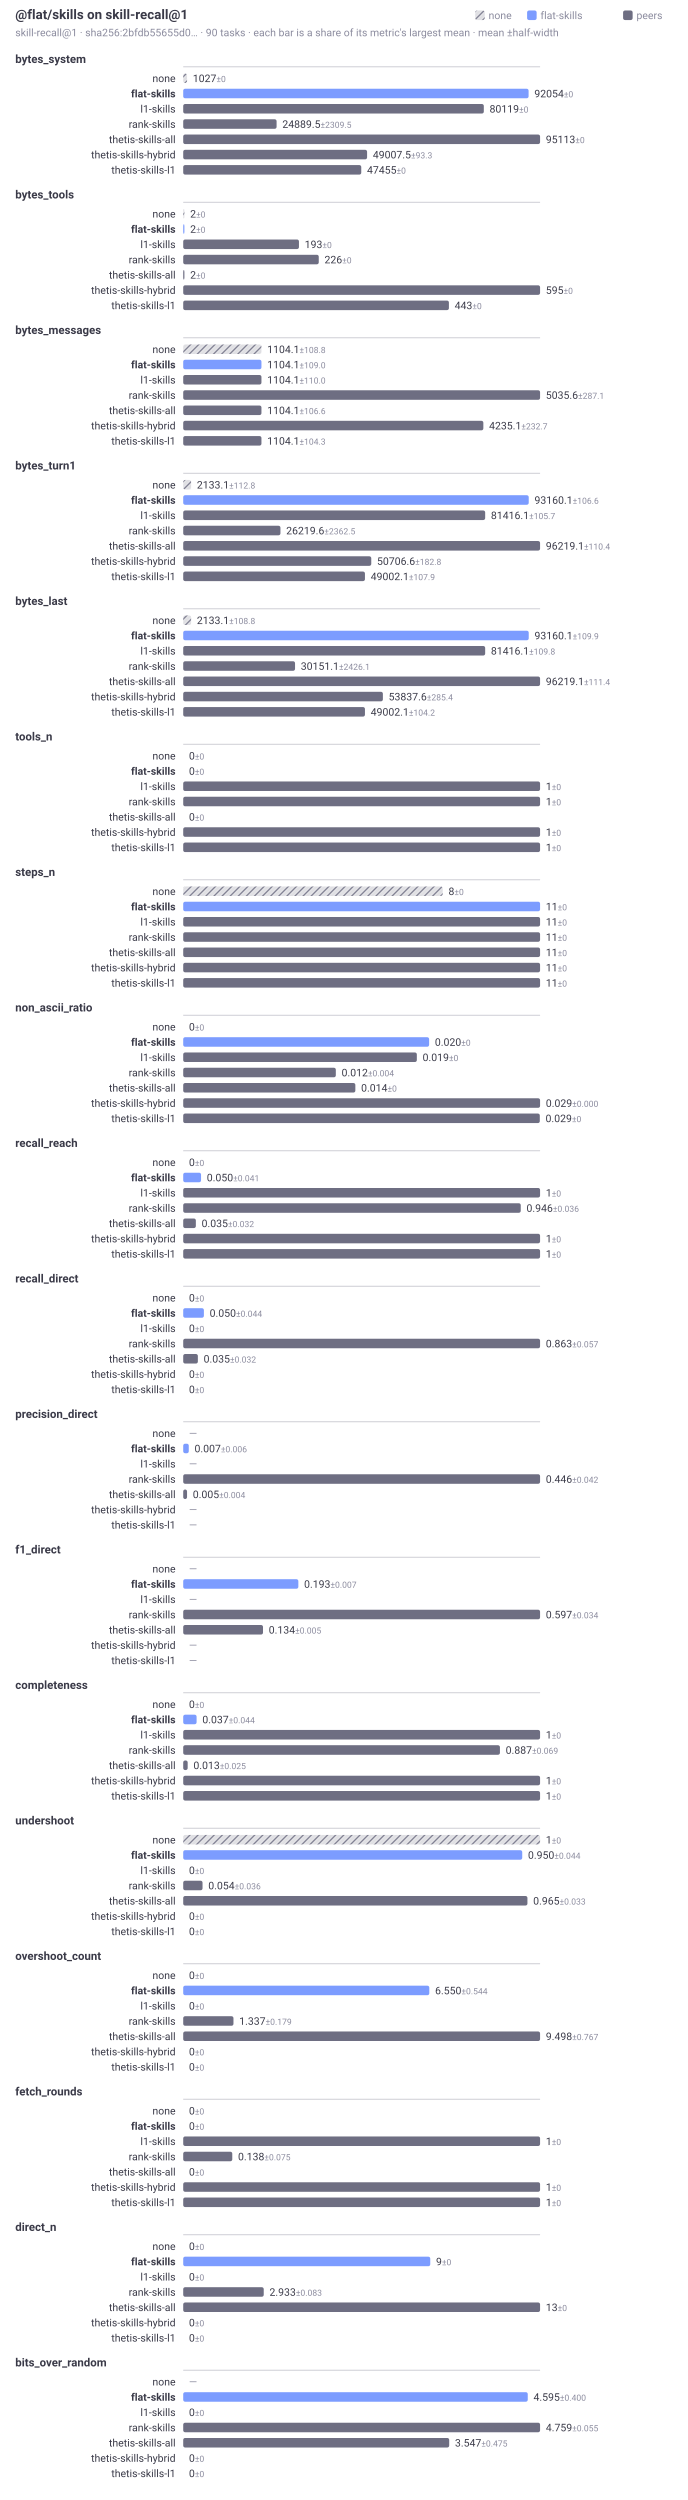
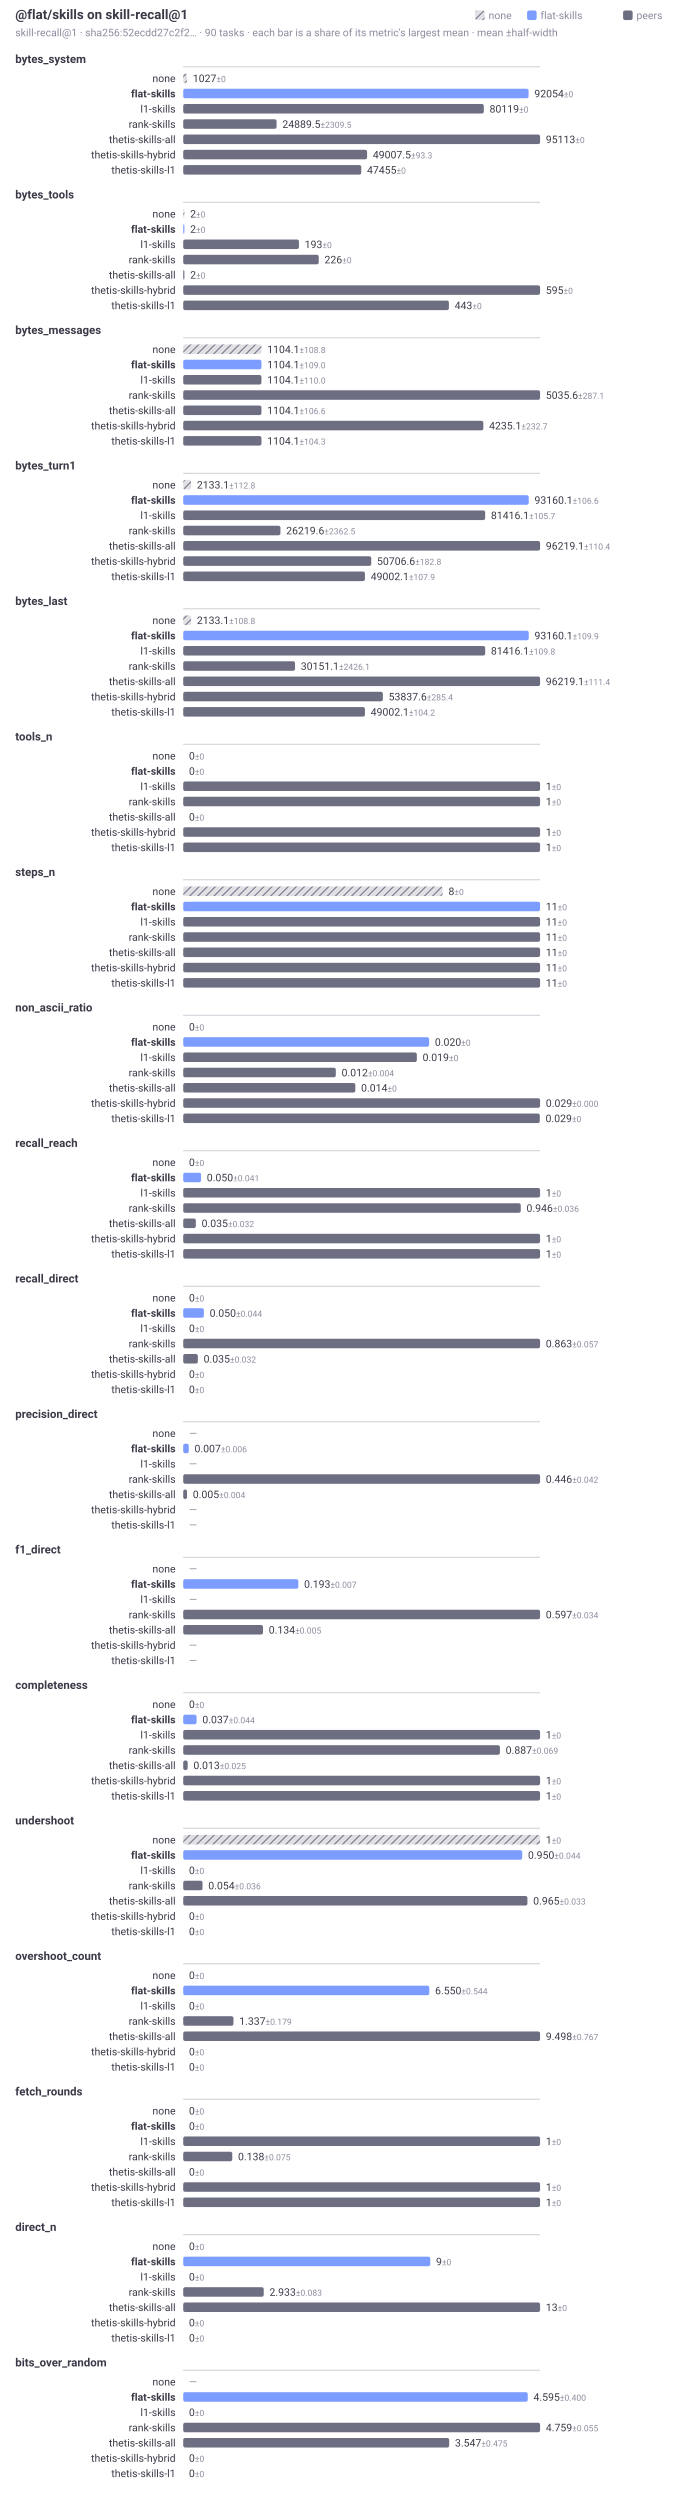
<svg xmlns="http://www.w3.org/2000/svg" width="720" height="2620" viewBox="0 0 720 2620" role="img" aria-labelledby="t d" font-family="system-ui, -apple-system, Segoe UI, Roboto, sans-serif">
  <style>.t{fill:#3a3a48}.f{fill:#8b8b9e}@media (prefers-color-scheme:dark){.t{fill:#d2d2dc}.f{fill:#9a9aae}}</style>
  <defs>
    <pattern id="hatch" width="6" height="6" patternUnits="userSpaceOnUse" patternTransform="rotate(45)">
      <rect width="6" height="6" fill="#6e6e82" fill-opacity="0.22" />
      <line x1="0" y1="0" x2="0" y2="6" stroke="#6e6e82" stroke-width="2" />
    </pattern>
  </defs>
  <text class="t" x="16" y="20" font-size="14" font-weight="600">@flat/skills on skill-recall@1</text>
-   <text class="f" x="16" y="38" font-size="11">skill-recall@1 · sha256:2bfdb55655d0… · 90 tasks · each bar is a share of its metric's largest mean · mean ±half-width</text>
+   <text class="f" x="16" y="38" font-size="11">skill-recall@1 · sha256:52ecdd27c2f2… · 90 tasks · each bar is a share of its metric's largest mean · mean ±half-width</text>
  <rect x="653" y="11" width="10" height="10" rx="2" fill="#6e6e82" />
  <text class="f" x="667" y="20" font-size="11">peers</text>
  <rect x="552.4" y="11" width="10" height="10" rx="2" fill="#7c9cff" />
  <text class="f" x="566.4" y="20" font-size="11">flat-skills</text>
  <rect x="498" y="11" width="10" height="10" rx="2" fill="url(#hatch)" />
  <text class="f" x="512" y="20" font-size="11">none</text>
  <text class="t" x="16" y="66" font-size="12" font-weight="600">bytes_system</text>
  <line x1="192" y1="70" x2="566" y2="70" stroke="#6e6e82" stroke-opacity="0.35" stroke-width="1" />
  <text class="t" x="184" y="86" font-size="11" text-anchor="end">none</text>
  <rect x="192" y="77" width="4.04" height="10" rx="2" fill="url(#hatch)" />
  <text class="t" x="202.04" y="86" font-size="11">1027<tspan class="f" font-size="9"> ±0</tspan>
  </text>
  <text class="t" x="184" y="102" font-size="11" text-anchor="end" font-weight="600">flat-skills</text>
  <rect x="192" y="93" width="361.97" height="10" rx="2" fill="#7c9cff" />
  <text class="t" x="559.97" y="102" font-size="11">92054<tspan class="f" font-size="9"> ±0</tspan>
  </text>
  <text class="t" x="184" y="118" font-size="11" text-anchor="end">l1-skills</text>
  <rect x="192" y="109" width="315.04" height="10" rx="2" fill="#6e6e82" />
  <text class="t" x="513.04" y="118" font-size="11">80119<tspan class="f" font-size="9"> ±0</tspan>
  </text>
  <text class="t" x="184" y="134" font-size="11" text-anchor="end">rank-skills</text>
  <rect x="192" y="125" width="97.87" height="10" rx="2" fill="#6e6e82" />
  <text class="t" x="295.87" y="134" font-size="11">24889.5<tspan class="f" font-size="9"> ±2309.5</tspan>
  </text>
  <text class="t" x="184" y="150" font-size="11" text-anchor="end">thetis-skills-all</text>
  <rect x="192" y="141" width="374" height="10" rx="2" fill="#6e6e82" />
  <text class="t" x="572" y="150" font-size="11">95113<tspan class="f" font-size="9"> ±0</tspan>
  </text>
  <text class="t" x="184" y="166" font-size="11" text-anchor="end">thetis-skills-hybrid</text>
  <rect x="192" y="157" width="192.71" height="10" rx="2" fill="#6e6e82" />
  <text class="t" x="390.71" y="166" font-size="11">49007.5<tspan class="f" font-size="9"> ±93.3</tspan>
  </text>
  <text class="t" x="184" y="182" font-size="11" text-anchor="end">thetis-skills-l1</text>
  <rect x="192" y="173" width="186.6" height="10" rx="2" fill="#6e6e82" />
  <text class="t" x="384.6" y="182" font-size="11">47455<tspan class="f" font-size="9"> ±0</tspan>
  </text>
  <text class="t" x="16" y="208" font-size="12" font-weight="600">bytes_tools</text>
  <line x1="192" y1="212" x2="566" y2="212" stroke="#6e6e82" stroke-opacity="0.35" stroke-width="1" />
  <text class="t" x="184" y="228" font-size="11" text-anchor="end">none</text>
  <rect x="192" y="219" width="1.26" height="10" rx="2" fill="url(#hatch)" />
  <text class="t" x="199.26" y="228" font-size="11">2<tspan class="f" font-size="9"> ±0</tspan>
  </text>
  <text class="t" x="184" y="244" font-size="11" text-anchor="end" font-weight="600">flat-skills</text>
  <rect x="192" y="235" width="1.26" height="10" rx="2" fill="#7c9cff" />
  <text class="t" x="199.26" y="244" font-size="11">2<tspan class="f" font-size="9"> ±0</tspan>
  </text>
  <text class="t" x="184" y="260" font-size="11" text-anchor="end">l1-skills</text>
  <rect x="192" y="251" width="121.31" height="10" rx="2" fill="#6e6e82" />
  <text class="t" x="319.31" y="260" font-size="11">193<tspan class="f" font-size="9"> ±0</tspan>
  </text>
  <text class="t" x="184" y="276" font-size="11" text-anchor="end">rank-skills</text>
  <rect x="192" y="267" width="142.06" height="10" rx="2" fill="#6e6e82" />
  <text class="t" x="340.06" y="276" font-size="11">226<tspan class="f" font-size="9"> ±0</tspan>
  </text>
  <text class="t" x="184" y="292" font-size="11" text-anchor="end">thetis-skills-all</text>
  <rect x="192" y="283" width="1.26" height="10" rx="2" fill="#6e6e82" />
  <text class="t" x="199.26" y="292" font-size="11">2<tspan class="f" font-size="9"> ±0</tspan>
  </text>
  <text class="t" x="184" y="308" font-size="11" text-anchor="end">thetis-skills-hybrid</text>
  <rect x="192" y="299" width="374" height="10" rx="2" fill="#6e6e82" />
  <text class="t" x="572" y="308" font-size="11">595<tspan class="f" font-size="9"> ±0</tspan>
  </text>
  <text class="t" x="184" y="324" font-size="11" text-anchor="end">thetis-skills-l1</text>
  <rect x="192" y="315" width="278.46" height="10" rx="2" fill="#6e6e82" />
  <text class="t" x="476.46" y="324" font-size="11">443<tspan class="f" font-size="9"> ±0</tspan>
  </text>
  <text class="t" x="16" y="350" font-size="12" font-weight="600">bytes_messages</text>
  <line x1="192" y1="354" x2="566" y2="354" stroke="#6e6e82" stroke-opacity="0.35" stroke-width="1" />
  <text class="t" x="184" y="370" font-size="11" text-anchor="end">none</text>
  <rect x="192" y="361" width="82" height="10" rx="2" fill="url(#hatch)" />
  <text class="t" x="280" y="370" font-size="11">1104.1<tspan class="f" font-size="9"> ±108.8</tspan>
  </text>
  <text class="t" x="184" y="386" font-size="11" text-anchor="end" font-weight="600">flat-skills</text>
  <rect x="192" y="377" width="82" height="10" rx="2" fill="#7c9cff" />
  <text class="t" x="280" y="386" font-size="11">1104.1<tspan class="f" font-size="9"> ±109.0</tspan>
  </text>
  <text class="t" x="184" y="402" font-size="11" text-anchor="end">l1-skills</text>
  <rect x="192" y="393" width="82" height="10" rx="2" fill="#6e6e82" />
  <text class="t" x="280" y="402" font-size="11">1104.1<tspan class="f" font-size="9"> ±110.0</tspan>
  </text>
  <text class="t" x="184" y="418" font-size="11" text-anchor="end">rank-skills</text>
  <rect x="192" y="409" width="374" height="10" rx="2" fill="#6e6e82" />
  <text class="t" x="572" y="418" font-size="11">5035.6<tspan class="f" font-size="9"> ±287.1</tspan>
  </text>
  <text class="t" x="184" y="434" font-size="11" text-anchor="end">thetis-skills-all</text>
  <rect x="192" y="425" width="82" height="10" rx="2" fill="#6e6e82" />
  <text class="t" x="280" y="434" font-size="11">1104.1<tspan class="f" font-size="9"> ±106.6</tspan>
  </text>
  <text class="t" x="184" y="450" font-size="11" text-anchor="end">thetis-skills-hybrid</text>
  <rect x="192" y="441" width="314.55" height="10" rx="2" fill="#6e6e82" />
  <text class="t" x="512.55" y="450" font-size="11">4235.1<tspan class="f" font-size="9"> ±232.7</tspan>
  </text>
  <text class="t" x="184" y="466" font-size="11" text-anchor="end">thetis-skills-l1</text>
  <rect x="192" y="457" width="82" height="10" rx="2" fill="#6e6e82" />
  <text class="t" x="280" y="466" font-size="11">1104.1<tspan class="f" font-size="9"> ±104.3</tspan>
  </text>
  <text class="t" x="16" y="492" font-size="12" font-weight="600">bytes_turn1</text>
  <line x1="192" y1="496" x2="566" y2="496" stroke="#6e6e82" stroke-opacity="0.35" stroke-width="1" />
  <text class="t" x="184" y="512" font-size="11" text-anchor="end">none</text>
  <rect x="192" y="503" width="8.29" height="10" rx="2" fill="url(#hatch)" />
  <text class="t" x="206.29" y="512" font-size="11">2133.1<tspan class="f" font-size="9"> ±112.8</tspan>
  </text>
  <text class="t" x="184" y="528" font-size="11" text-anchor="end" font-weight="600">flat-skills</text>
  <rect x="192" y="519" width="362.11" height="10" rx="2" fill="#7c9cff" />
  <text class="t" x="560.11" y="528" font-size="11">93160.1<tspan class="f" font-size="9"> ±106.6</tspan>
  </text>
  <text class="t" x="184" y="544" font-size="11" text-anchor="end">l1-skills</text>
  <rect x="192" y="535" width="316.46" height="10" rx="2" fill="#6e6e82" />
  <text class="t" x="514.46" y="544" font-size="11">81416.1<tspan class="f" font-size="9"> ±105.7</tspan>
  </text>
  <text class="t" x="184" y="560" font-size="11" text-anchor="end">rank-skills</text>
  <rect x="192" y="551" width="101.91" height="10" rx="2" fill="#6e6e82" />
  <text class="t" x="299.91" y="560" font-size="11">26219.6<tspan class="f" font-size="9"> ±2362.5</tspan>
  </text>
  <text class="t" x="184" y="576" font-size="11" text-anchor="end">thetis-skills-all</text>
  <rect x="192" y="567" width="374" height="10" rx="2" fill="#6e6e82" />
  <text class="t" x="572" y="576" font-size="11">96219.1<tspan class="f" font-size="9"> ±110.4</tspan>
  </text>
  <text class="t" x="184" y="592" font-size="11" text-anchor="end">thetis-skills-hybrid</text>
  <rect x="192" y="583" width="197.09" height="10" rx="2" fill="#6e6e82" />
  <text class="t" x="395.09" y="592" font-size="11">50706.6<tspan class="f" font-size="9"> ±182.8</tspan>
  </text>
  <text class="t" x="184" y="608" font-size="11" text-anchor="end">thetis-skills-l1</text>
  <rect x="192" y="599" width="190.47" height="10" rx="2" fill="#6e6e82" />
  <text class="t" x="388.47" y="608" font-size="11">49002.1<tspan class="f" font-size="9"> ±107.9</tspan>
  </text>
  <text class="t" x="16" y="634" font-size="12" font-weight="600">bytes_last</text>
  <line x1="192" y1="638" x2="566" y2="638" stroke="#6e6e82" stroke-opacity="0.35" stroke-width="1" />
  <text class="t" x="184" y="654" font-size="11" text-anchor="end">none</text>
  <rect x="192" y="645" width="8.29" height="10" rx="2" fill="url(#hatch)" />
  <text class="t" x="206.29" y="654" font-size="11">2133.1<tspan class="f" font-size="9"> ±108.8</tspan>
  </text>
  <text class="t" x="184" y="670" font-size="11" text-anchor="end" font-weight="600">flat-skills</text>
  <rect x="192" y="661" width="362.11" height="10" rx="2" fill="#7c9cff" />
  <text class="t" x="560.11" y="670" font-size="11">93160.1<tspan class="f" font-size="9"> ±109.9</tspan>
  </text>
  <text class="t" x="184" y="686" font-size="11" text-anchor="end">l1-skills</text>
  <rect x="192" y="677" width="316.46" height="10" rx="2" fill="#6e6e82" />
  <text class="t" x="514.46" y="686" font-size="11">81416.1<tspan class="f" font-size="9"> ±109.8</tspan>
  </text>
  <text class="t" x="184" y="702" font-size="11" text-anchor="end">rank-skills</text>
  <rect x="192" y="693" width="117.2" height="10" rx="2" fill="#6e6e82" />
  <text class="t" x="315.2" y="702" font-size="11">30151.1<tspan class="f" font-size="9"> ±2426.1</tspan>
  </text>
  <text class="t" x="184" y="718" font-size="11" text-anchor="end">thetis-skills-all</text>
  <rect x="192" y="709" width="374" height="10" rx="2" fill="#6e6e82" />
  <text class="t" x="572" y="718" font-size="11">96219.1<tspan class="f" font-size="9"> ±111.4</tspan>
  </text>
  <text class="t" x="184" y="734" font-size="11" text-anchor="end">thetis-skills-hybrid</text>
  <rect x="192" y="725" width="209.26" height="10" rx="2" fill="#6e6e82" />
  <text class="t" x="407.26" y="734" font-size="11">53837.6<tspan class="f" font-size="9"> ±285.4</tspan>
  </text>
  <text class="t" x="184" y="750" font-size="11" text-anchor="end">thetis-skills-l1</text>
  <rect x="192" y="741" width="190.47" height="10" rx="2" fill="#6e6e82" />
  <text class="t" x="388.47" y="750" font-size="11">49002.1<tspan class="f" font-size="9"> ±104.2</tspan>
  </text>
  <text class="t" x="16" y="776" font-size="12" font-weight="600">tools_n</text>
  <line x1="192" y1="780" x2="566" y2="780" stroke="#6e6e82" stroke-opacity="0.35" stroke-width="1" />
  <text class="t" x="184" y="796" font-size="11" text-anchor="end">none</text>
  <rect x="192" y="787" width="0" height="10" rx="2" fill="url(#hatch)" />
  <text class="t" x="198" y="796" font-size="11">0<tspan class="f" font-size="9"> ±0</tspan>
  </text>
  <text class="t" x="184" y="812" font-size="11" text-anchor="end" font-weight="600">flat-skills</text>
  <rect x="192" y="803" width="0" height="10" rx="2" fill="#7c9cff" />
  <text class="t" x="198" y="812" font-size="11">0<tspan class="f" font-size="9"> ±0</tspan>
  </text>
  <text class="t" x="184" y="828" font-size="11" text-anchor="end">l1-skills</text>
  <rect x="192" y="819" width="374" height="10" rx="2" fill="#6e6e82" />
  <text class="t" x="572" y="828" font-size="11">1<tspan class="f" font-size="9"> ±0</tspan>
  </text>
  <text class="t" x="184" y="844" font-size="11" text-anchor="end">rank-skills</text>
  <rect x="192" y="835" width="374" height="10" rx="2" fill="#6e6e82" />
  <text class="t" x="572" y="844" font-size="11">1<tspan class="f" font-size="9"> ±0</tspan>
  </text>
  <text class="t" x="184" y="860" font-size="11" text-anchor="end">thetis-skills-all</text>
  <rect x="192" y="851" width="0" height="10" rx="2" fill="#6e6e82" />
  <text class="t" x="198" y="860" font-size="11">0<tspan class="f" font-size="9"> ±0</tspan>
  </text>
  <text class="t" x="184" y="876" font-size="11" text-anchor="end">thetis-skills-hybrid</text>
  <rect x="192" y="867" width="374" height="10" rx="2" fill="#6e6e82" />
  <text class="t" x="572" y="876" font-size="11">1<tspan class="f" font-size="9"> ±0</tspan>
  </text>
  <text class="t" x="184" y="892" font-size="11" text-anchor="end">thetis-skills-l1</text>
  <rect x="192" y="883" width="374" height="10" rx="2" fill="#6e6e82" />
  <text class="t" x="572" y="892" font-size="11">1<tspan class="f" font-size="9"> ±0</tspan>
  </text>
  <text class="t" x="16" y="918" font-size="12" font-weight="600">steps_n</text>
  <line x1="192" y1="922" x2="566" y2="922" stroke="#6e6e82" stroke-opacity="0.35" stroke-width="1" />
  <text class="t" x="184" y="938" font-size="11" text-anchor="end">none</text>
  <rect x="192" y="929" width="272" height="10" rx="2" fill="url(#hatch)" />
  <text class="t" x="470" y="938" font-size="11">8<tspan class="f" font-size="9"> ±0</tspan>
  </text>
  <text class="t" x="184" y="954" font-size="11" text-anchor="end" font-weight="600">flat-skills</text>
  <rect x="192" y="945" width="374" height="10" rx="2" fill="#7c9cff" />
  <text class="t" x="572" y="954" font-size="11">11<tspan class="f" font-size="9"> ±0</tspan>
  </text>
  <text class="t" x="184" y="970" font-size="11" text-anchor="end">l1-skills</text>
  <rect x="192" y="961" width="374" height="10" rx="2" fill="#6e6e82" />
  <text class="t" x="572" y="970" font-size="11">11<tspan class="f" font-size="9"> ±0</tspan>
  </text>
  <text class="t" x="184" y="986" font-size="11" text-anchor="end">rank-skills</text>
  <rect x="192" y="977" width="374" height="10" rx="2" fill="#6e6e82" />
  <text class="t" x="572" y="986" font-size="11">11<tspan class="f" font-size="9"> ±0</tspan>
  </text>
  <text class="t" x="184" y="1002" font-size="11" text-anchor="end">thetis-skills-all</text>
  <rect x="192" y="993" width="374" height="10" rx="2" fill="#6e6e82" />
  <text class="t" x="572" y="1002" font-size="11">11<tspan class="f" font-size="9"> ±0</tspan>
  </text>
  <text class="t" x="184" y="1018" font-size="11" text-anchor="end">thetis-skills-hybrid</text>
  <rect x="192" y="1009" width="374" height="10" rx="2" fill="#6e6e82" />
  <text class="t" x="572" y="1018" font-size="11">11<tspan class="f" font-size="9"> ±0</tspan>
  </text>
  <text class="t" x="184" y="1034" font-size="11" text-anchor="end">thetis-skills-l1</text>
  <rect x="192" y="1025" width="374" height="10" rx="2" fill="#6e6e82" />
  <text class="t" x="572" y="1034" font-size="11">11<tspan class="f" font-size="9"> ±0</tspan>
  </text>
  <text class="t" x="16" y="1060" font-size="12" font-weight="600">non_ascii_ratio</text>
  <line x1="192" y1="1064" x2="566" y2="1064" stroke="#6e6e82" stroke-opacity="0.35" stroke-width="1" />
  <text class="t" x="184" y="1080" font-size="11" text-anchor="end">none</text>
  <rect x="192" y="1071" width="0" height="10" rx="2" fill="url(#hatch)" />
  <text class="t" x="198" y="1080" font-size="11">0<tspan class="f" font-size="9"> ±0</tspan>
  </text>
  <text class="t" x="184" y="1096" font-size="11" text-anchor="end" font-weight="600">flat-skills</text>
  <rect x="192" y="1087" width="257.73" height="10" rx="2" fill="#7c9cff" />
  <text class="t" x="455.73" y="1096" font-size="11">0.020<tspan class="f" font-size="9"> ±0</tspan>
  </text>
  <text class="t" x="184" y="1112" font-size="11" text-anchor="end">l1-skills</text>
  <rect x="192" y="1103" width="244.85" height="10" rx="2" fill="#6e6e82" />
  <text class="t" x="442.85" y="1112" font-size="11">0.019<tspan class="f" font-size="9"> ±0</tspan>
  </text>
  <text class="t" x="184" y="1128" font-size="11" text-anchor="end">rank-skills</text>
  <rect x="192" y="1119" width="159.94" height="10" rx="2" fill="#6e6e82" />
  <text class="t" x="357.94" y="1128" font-size="11">0.012<tspan class="f" font-size="9"> ±0.004</tspan>
  </text>
  <text class="t" x="184" y="1144" font-size="11" text-anchor="end">thetis-skills-all</text>
  <rect x="192" y="1135" width="180.41" height="10" rx="2" fill="#6e6e82" />
  <text class="t" x="378.41" y="1144" font-size="11">0.014<tspan class="f" font-size="9"> ±0</tspan>
  </text>
  <text class="t" x="184" y="1160" font-size="11" text-anchor="end">thetis-skills-hybrid</text>
  <rect x="192" y="1151" width="374" height="10" rx="2" fill="#6e6e82" />
  <text class="t" x="572" y="1160" font-size="11">0.029<tspan class="f" font-size="9"> ±0.000</tspan>
  </text>
  <text class="t" x="184" y="1176" font-size="11" text-anchor="end">thetis-skills-l1</text>
  <rect x="192" y="1167" width="373.71" height="10" rx="2" fill="#6e6e82" />
  <text class="t" x="571.71" y="1176" font-size="11">0.029<tspan class="f" font-size="9"> ±0</tspan>
  </text>
  <text class="t" x="16" y="1202" font-size="12" font-weight="600">recall_reach</text>
  <line x1="192" y1="1206" x2="566" y2="1206" stroke="#6e6e82" stroke-opacity="0.35" stroke-width="1" />
  <text class="t" x="184" y="1222" font-size="11" text-anchor="end">none</text>
  <rect x="192" y="1213" width="0" height="10" rx="2" fill="url(#hatch)" />
  <text class="t" x="198" y="1222" font-size="11">0<tspan class="f" font-size="9"> ±0</tspan>
  </text>
  <text class="t" x="184" y="1238" font-size="11" text-anchor="end" font-weight="600">flat-skills</text>
  <rect x="192" y="1229" width="18.7" height="10" rx="2" fill="#7c9cff" />
  <text class="t" x="216.7" y="1238" font-size="11">0.050<tspan class="f" font-size="9"> ±0.041</tspan>
  </text>
  <text class="t" x="184" y="1254" font-size="11" text-anchor="end">l1-skills</text>
  <rect x="192" y="1245" width="374" height="10" rx="2" fill="#6e6e82" />
  <text class="t" x="572" y="1254" font-size="11">1<tspan class="f" font-size="9"> ±0</tspan>
  </text>
  <text class="t" x="184" y="1270" font-size="11" text-anchor="end">rank-skills</text>
  <rect x="192" y="1261" width="353.74" height="10" rx="2" fill="#6e6e82" />
  <text class="t" x="551.74" y="1270" font-size="11">0.946<tspan class="f" font-size="9"> ±0.036</tspan>
  </text>
  <text class="t" x="184" y="1286" font-size="11" text-anchor="end">thetis-skills-all</text>
  <rect x="192" y="1277" width="13.25" height="10" rx="2" fill="#6e6e82" />
  <text class="t" x="211.25" y="1286" font-size="11">0.035<tspan class="f" font-size="9"> ±0.032</tspan>
  </text>
  <text class="t" x="184" y="1302" font-size="11" text-anchor="end">thetis-skills-hybrid</text>
  <rect x="192" y="1293" width="374" height="10" rx="2" fill="#6e6e82" />
  <text class="t" x="572" y="1302" font-size="11">1<tspan class="f" font-size="9"> ±0</tspan>
  </text>
  <text class="t" x="184" y="1318" font-size="11" text-anchor="end">thetis-skills-l1</text>
  <rect x="192" y="1309" width="374" height="10" rx="2" fill="#6e6e82" />
  <text class="t" x="572" y="1318" font-size="11">1<tspan class="f" font-size="9"> ±0</tspan>
  </text>
  <text class="t" x="16" y="1344" font-size="12" font-weight="600">recall_direct</text>
  <line x1="192" y1="1348" x2="566" y2="1348" stroke="#6e6e82" stroke-opacity="0.35" stroke-width="1" />
  <text class="t" x="184" y="1364" font-size="11" text-anchor="end">none</text>
  <rect x="192" y="1355" width="0" height="10" rx="2" fill="url(#hatch)" />
  <text class="t" x="198" y="1364" font-size="11">0<tspan class="f" font-size="9"> ±0</tspan>
  </text>
  <text class="t" x="184" y="1380" font-size="11" text-anchor="end" font-weight="600">flat-skills</text>
  <rect x="192" y="1371" width="21.68" height="10" rx="2" fill="#7c9cff" />
  <text class="t" x="219.68" y="1380" font-size="11">0.050<tspan class="f" font-size="9"> ±0.044</tspan>
  </text>
  <text class="t" x="184" y="1396" font-size="11" text-anchor="end">l1-skills</text>
  <rect x="192" y="1387" width="0" height="10" rx="2" fill="#6e6e82" />
  <text class="t" x="198" y="1396" font-size="11">0<tspan class="f" font-size="9"> ±0</tspan>
  </text>
  <text class="t" x="184" y="1412" font-size="11" text-anchor="end">rank-skills</text>
  <rect x="192" y="1403" width="374" height="10" rx="2" fill="#6e6e82" />
  <text class="t" x="572" y="1412" font-size="11">0.863<tspan class="f" font-size="9"> ±0.057</tspan>
  </text>
  <text class="t" x="184" y="1428" font-size="11" text-anchor="end">thetis-skills-all</text>
  <rect x="192" y="1419" width="15.36" height="10" rx="2" fill="#6e6e82" />
  <text class="t" x="213.36" y="1428" font-size="11">0.035<tspan class="f" font-size="9"> ±0.032</tspan>
  </text>
  <text class="t" x="184" y="1444" font-size="11" text-anchor="end">thetis-skills-hybrid</text>
  <rect x="192" y="1435" width="0" height="10" rx="2" fill="#6e6e82" />
  <text class="t" x="198" y="1444" font-size="11">0<tspan class="f" font-size="9"> ±0</tspan>
  </text>
  <text class="t" x="184" y="1460" font-size="11" text-anchor="end">thetis-skills-l1</text>
  <rect x="192" y="1451" width="0" height="10" rx="2" fill="#6e6e82" />
  <text class="t" x="198" y="1460" font-size="11">0<tspan class="f" font-size="9"> ±0</tspan>
  </text>
  <text class="t" x="16" y="1486" font-size="12" font-weight="600">precision_direct</text>
  <line x1="192" y1="1490" x2="566" y2="1490" stroke="#6e6e82" stroke-opacity="0.35" stroke-width="1" />
  <text class="t" x="184" y="1506" font-size="11" text-anchor="end">none</text>
  <rect x="192" y="1497" width="0" height="10" rx="2" fill="url(#hatch)" />
  <text class="f" x="198" y="1506" font-size="11">—</text>
  <text class="t" x="184" y="1522" font-size="11" text-anchor="end" font-weight="600">flat-skills</text>
  <rect x="192" y="1513" width="5.83" height="10" rx="2" fill="#7c9cff" />
  <text class="t" x="203.83" y="1522" font-size="11">0.007<tspan class="f" font-size="9"> ±0.006</tspan>
  </text>
  <text class="t" x="184" y="1538" font-size="11" text-anchor="end">l1-skills</text>
  <rect x="192" y="1529" width="0" height="10" rx="2" fill="#6e6e82" />
  <text class="f" x="198" y="1538" font-size="11">—</text>
  <text class="t" x="184" y="1554" font-size="11" text-anchor="end">rank-skills</text>
  <rect x="192" y="1545" width="374" height="10" rx="2" fill="#6e6e82" />
  <text class="t" x="572" y="1554" font-size="11">0.446<tspan class="f" font-size="9"> ±0.042</tspan>
  </text>
  <text class="t" x="184" y="1570" font-size="11" text-anchor="end">thetis-skills-all</text>
  <rect x="192" y="1561" width="4.03" height="10" rx="2" fill="#6e6e82" />
  <text class="t" x="202.03" y="1570" font-size="11">0.005<tspan class="f" font-size="9"> ±0.004</tspan>
  </text>
  <text class="t" x="184" y="1586" font-size="11" text-anchor="end">thetis-skills-hybrid</text>
  <rect x="192" y="1577" width="0" height="10" rx="2" fill="#6e6e82" />
  <text class="f" x="198" y="1586" font-size="11">—</text>
  <text class="t" x="184" y="1602" font-size="11" text-anchor="end">thetis-skills-l1</text>
  <rect x="192" y="1593" width="0" height="10" rx="2" fill="#6e6e82" />
  <text class="f" x="198" y="1602" font-size="11">—</text>
  <text class="t" x="16" y="1628" font-size="12" font-weight="600">f1_direct</text>
  <line x1="192" y1="1632" x2="566" y2="1632" stroke="#6e6e82" stroke-opacity="0.35" stroke-width="1" />
  <text class="t" x="184" y="1648" font-size="11" text-anchor="end">none</text>
  <rect x="192" y="1639" width="0" height="10" rx="2" fill="url(#hatch)" />
  <text class="f" x="198" y="1648" font-size="11">—</text>
  <text class="t" x="184" y="1664" font-size="11" text-anchor="end" font-weight="600">flat-skills</text>
  <rect x="192" y="1655" width="120.66" height="10" rx="2" fill="#7c9cff" />
  <text class="t" x="318.66" y="1664" font-size="11">0.193<tspan class="f" font-size="9"> ±0.007</tspan>
  </text>
  <text class="t" x="184" y="1680" font-size="11" text-anchor="end">l1-skills</text>
  <rect x="192" y="1671" width="0" height="10" rx="2" fill="#6e6e82" />
  <text class="f" x="198" y="1680" font-size="11">—</text>
  <text class="t" x="184" y="1696" font-size="11" text-anchor="end">rank-skills</text>
  <rect x="192" y="1687" width="374" height="10" rx="2" fill="#6e6e82" />
  <text class="t" x="572" y="1696" font-size="11">0.597<tspan class="f" font-size="9"> ±0.034</tspan>
  </text>
  <text class="t" x="184" y="1712" font-size="11" text-anchor="end">thetis-skills-all</text>
  <rect x="192" y="1703" width="83.63" height="10" rx="2" fill="#6e6e82" />
  <text class="t" x="281.63" y="1712" font-size="11">0.134<tspan class="f" font-size="9"> ±0.005</tspan>
  </text>
  <text class="t" x="184" y="1728" font-size="11" text-anchor="end">thetis-skills-hybrid</text>
  <rect x="192" y="1719" width="0" height="10" rx="2" fill="#6e6e82" />
  <text class="f" x="198" y="1728" font-size="11">—</text>
  <text class="t" x="184" y="1744" font-size="11" text-anchor="end">thetis-skills-l1</text>
  <rect x="192" y="1735" width="0" height="10" rx="2" fill="#6e6e82" />
  <text class="f" x="198" y="1744" font-size="11">—</text>
  <text class="t" x="16" y="1770" font-size="12" font-weight="600">completeness</text>
  <line x1="192" y1="1774" x2="566" y2="1774" stroke="#6e6e82" stroke-opacity="0.35" stroke-width="1" />
  <text class="t" x="184" y="1790" font-size="11" text-anchor="end">none</text>
  <rect x="192" y="1781" width="0" height="10" rx="2" fill="url(#hatch)" />
  <text class="t" x="198" y="1790" font-size="11">0<tspan class="f" font-size="9"> ±0</tspan>
  </text>
  <text class="t" x="184" y="1806" font-size="11" text-anchor="end" font-weight="600">flat-skills</text>
  <rect x="192" y="1797" width="14.03" height="10" rx="2" fill="#7c9cff" />
  <text class="t" x="212.03" y="1806" font-size="11">0.037<tspan class="f" font-size="9"> ±0.044</tspan>
  </text>
  <text class="t" x="184" y="1822" font-size="11" text-anchor="end">l1-skills</text>
  <rect x="192" y="1813" width="374" height="10" rx="2" fill="#6e6e82" />
  <text class="t" x="572" y="1822" font-size="11">1<tspan class="f" font-size="9"> ±0</tspan>
  </text>
  <text class="t" x="184" y="1838" font-size="11" text-anchor="end">rank-skills</text>
  <rect x="192" y="1829" width="331.93" height="10" rx="2" fill="#6e6e82" />
  <text class="t" x="529.92" y="1838" font-size="11">0.887<tspan class="f" font-size="9"> ±0.069</tspan>
  </text>
  <text class="t" x="184" y="1854" font-size="11" text-anchor="end">thetis-skills-all</text>
  <rect x="192" y="1845" width="4.68" height="10" rx="2" fill="#6e6e82" />
  <text class="t" x="202.68" y="1854" font-size="11">0.013<tspan class="f" font-size="9"> ±0.025</tspan>
  </text>
  <text class="t" x="184" y="1870" font-size="11" text-anchor="end">thetis-skills-hybrid</text>
  <rect x="192" y="1861" width="374" height="10" rx="2" fill="#6e6e82" />
  <text class="t" x="572" y="1870" font-size="11">1<tspan class="f" font-size="9"> ±0</tspan>
  </text>
  <text class="t" x="184" y="1886" font-size="11" text-anchor="end">thetis-skills-l1</text>
  <rect x="192" y="1877" width="374" height="10" rx="2" fill="#6e6e82" />
  <text class="t" x="572" y="1886" font-size="11">1<tspan class="f" font-size="9"> ±0</tspan>
  </text>
  <text class="t" x="16" y="1912" font-size="12" font-weight="600">undershoot</text>
  <line x1="192" y1="1916" x2="566" y2="1916" stroke="#6e6e82" stroke-opacity="0.35" stroke-width="1" />
  <text class="t" x="184" y="1932" font-size="11" text-anchor="end">none</text>
  <rect x="192" y="1923" width="374" height="10" rx="2" fill="url(#hatch)" />
  <text class="t" x="572" y="1932" font-size="11">1<tspan class="f" font-size="9"> ±0</tspan>
  </text>
  <text class="t" x="184" y="1948" font-size="11" text-anchor="end" font-weight="600">flat-skills</text>
  <rect x="192" y="1939" width="355.3" height="10" rx="2" fill="#7c9cff" />
  <text class="t" x="553.3" y="1948" font-size="11">0.950<tspan class="f" font-size="9"> ±0.044</tspan>
  </text>
  <text class="t" x="184" y="1964" font-size="11" text-anchor="end">l1-skills</text>
  <rect x="192" y="1955" width="0" height="10" rx="2" fill="#6e6e82" />
  <text class="t" x="198" y="1964" font-size="11">0<tspan class="f" font-size="9"> ±0</tspan>
  </text>
  <text class="t" x="184" y="1980" font-size="11" text-anchor="end">rank-skills</text>
  <rect x="192" y="1971" width="20.26" height="10" rx="2" fill="#6e6e82" />
  <text class="t" x="218.26" y="1980" font-size="11">0.054<tspan class="f" font-size="9"> ±0.036</tspan>
  </text>
  <text class="t" x="184" y="1996" font-size="11" text-anchor="end">thetis-skills-all</text>
  <rect x="192" y="1987" width="360.75" height="10" rx="2" fill="#6e6e82" />
  <text class="t" x="558.75" y="1996" font-size="11">0.965<tspan class="f" font-size="9"> ±0.033</tspan>
  </text>
  <text class="t" x="184" y="2012" font-size="11" text-anchor="end">thetis-skills-hybrid</text>
  <rect x="192" y="2003" width="0" height="10" rx="2" fill="#6e6e82" />
  <text class="t" x="198" y="2012" font-size="11">0<tspan class="f" font-size="9"> ±0</tspan>
  </text>
  <text class="t" x="184" y="2028" font-size="11" text-anchor="end">thetis-skills-l1</text>
  <rect x="192" y="2019" width="0" height="10" rx="2" fill="#6e6e82" />
  <text class="t" x="198" y="2028" font-size="11">0<tspan class="f" font-size="9"> ±0</tspan>
  </text>
  <text class="t" x="16" y="2054" font-size="12" font-weight="600">overshoot_count</text>
  <line x1="192" y1="2058" x2="566" y2="2058" stroke="#6e6e82" stroke-opacity="0.35" stroke-width="1" />
  <text class="t" x="184" y="2074" font-size="11" text-anchor="end">none</text>
  <rect x="192" y="2065" width="0" height="10" rx="2" fill="url(#hatch)" />
  <text class="t" x="198" y="2074" font-size="11">0<tspan class="f" font-size="9"> ±0</tspan>
  </text>
  <text class="t" x="184" y="2090" font-size="11" text-anchor="end" font-weight="600">flat-skills</text>
  <rect x="192" y="2081" width="257.92" height="10" rx="2" fill="#7c9cff" />
  <text class="t" x="455.92" y="2090" font-size="11">6.550<tspan class="f" font-size="9"> ±0.544</tspan>
  </text>
  <text class="t" x="184" y="2106" font-size="11" text-anchor="end">l1-skills</text>
  <rect x="192" y="2097" width="0" height="10" rx="2" fill="#6e6e82" />
  <text class="t" x="198" y="2106" font-size="11">0<tspan class="f" font-size="9"> ±0</tspan>
  </text>
  <text class="t" x="184" y="2122" font-size="11" text-anchor="end">rank-skills</text>
  <rect x="192" y="2113" width="52.67" height="10" rx="2" fill="#6e6e82" />
  <text class="t" x="250.67" y="2122" font-size="11">1.337<tspan class="f" font-size="9"> ±0.179</tspan>
  </text>
  <text class="t" x="184" y="2138" font-size="11" text-anchor="end">thetis-skills-all</text>
  <rect x="192" y="2129" width="374" height="10" rx="2" fill="#6e6e82" />
  <text class="t" x="572" y="2138" font-size="11">9.498<tspan class="f" font-size="9"> ±0.767</tspan>
  </text>
  <text class="t" x="184" y="2154" font-size="11" text-anchor="end">thetis-skills-hybrid</text>
  <rect x="192" y="2145" width="0" height="10" rx="2" fill="#6e6e82" />
  <text class="t" x="198" y="2154" font-size="11">0<tspan class="f" font-size="9"> ±0</tspan>
  </text>
  <text class="t" x="184" y="2170" font-size="11" text-anchor="end">thetis-skills-l1</text>
  <rect x="192" y="2161" width="0" height="10" rx="2" fill="#6e6e82" />
  <text class="t" x="198" y="2170" font-size="11">0<tspan class="f" font-size="9"> ±0</tspan>
  </text>
  <text class="t" x="16" y="2196" font-size="12" font-weight="600">fetch_rounds</text>
  <line x1="192" y1="2200" x2="566" y2="2200" stroke="#6e6e82" stroke-opacity="0.35" stroke-width="1" />
  <text class="t" x="184" y="2216" font-size="11" text-anchor="end">none</text>
  <rect x="192" y="2207" width="0" height="10" rx="2" fill="url(#hatch)" />
  <text class="t" x="198" y="2216" font-size="11">0<tspan class="f" font-size="9"> ±0</tspan>
  </text>
  <text class="t" x="184" y="2232" font-size="11" text-anchor="end" font-weight="600">flat-skills</text>
  <rect x="192" y="2223" width="0" height="10" rx="2" fill="#7c9cff" />
  <text class="t" x="198" y="2232" font-size="11">0<tspan class="f" font-size="9"> ±0</tspan>
  </text>
  <text class="t" x="184" y="2248" font-size="11" text-anchor="end">l1-skills</text>
  <rect x="192" y="2239" width="374" height="10" rx="2" fill="#6e6e82" />
  <text class="t" x="572" y="2248" font-size="11">1<tspan class="f" font-size="9"> ±0</tspan>
  </text>
  <text class="t" x="184" y="2264" font-size="11" text-anchor="end">rank-skills</text>
  <rect x="192" y="2255" width="51.43" height="10" rx="2" fill="#6e6e82" />
  <text class="t" x="249.43" y="2264" font-size="11">0.138<tspan class="f" font-size="9"> ±0.075</tspan>
  </text>
  <text class="t" x="184" y="2280" font-size="11" text-anchor="end">thetis-skills-all</text>
  <rect x="192" y="2271" width="0" height="10" rx="2" fill="#6e6e82" />
  <text class="t" x="198" y="2280" font-size="11">0<tspan class="f" font-size="9"> ±0</tspan>
  </text>
  <text class="t" x="184" y="2296" font-size="11" text-anchor="end">thetis-skills-hybrid</text>
  <rect x="192" y="2287" width="374" height="10" rx="2" fill="#6e6e82" />
  <text class="t" x="572" y="2296" font-size="11">1<tspan class="f" font-size="9"> ±0</tspan>
  </text>
  <text class="t" x="184" y="2312" font-size="11" text-anchor="end">thetis-skills-l1</text>
  <rect x="192" y="2303" width="374" height="10" rx="2" fill="#6e6e82" />
  <text class="t" x="572" y="2312" font-size="11">1<tspan class="f" font-size="9"> ±0</tspan>
  </text>
  <text class="t" x="16" y="2338" font-size="12" font-weight="600">direct_n</text>
  <line x1="192" y1="2342" x2="566" y2="2342" stroke="#6e6e82" stroke-opacity="0.35" stroke-width="1" />
  <text class="t" x="184" y="2358" font-size="11" text-anchor="end">none</text>
  <rect x="192" y="2349" width="0" height="10" rx="2" fill="url(#hatch)" />
  <text class="t" x="198" y="2358" font-size="11">0<tspan class="f" font-size="9"> ±0</tspan>
  </text>
  <text class="t" x="184" y="2374" font-size="11" text-anchor="end" font-weight="600">flat-skills</text>
  <rect x="192" y="2365" width="258.92" height="10" rx="2" fill="#7c9cff" />
  <text class="t" x="456.92" y="2374" font-size="11">9<tspan class="f" font-size="9"> ±0</tspan>
  </text>
  <text class="t" x="184" y="2390" font-size="11" text-anchor="end">l1-skills</text>
  <rect x="192" y="2381" width="0" height="10" rx="2" fill="#6e6e82" />
  <text class="t" x="198" y="2390" font-size="11">0<tspan class="f" font-size="9"> ±0</tspan>
  </text>
  <text class="t" x="184" y="2406" font-size="11" text-anchor="end">rank-skills</text>
  <rect x="192" y="2397" width="84.39" height="10" rx="2" fill="#6e6e82" />
  <text class="t" x="282.39" y="2406" font-size="11">2.933<tspan class="f" font-size="9"> ±0.083</tspan>
  </text>
  <text class="t" x="184" y="2422" font-size="11" text-anchor="end">thetis-skills-all</text>
  <rect x="192" y="2413" width="374" height="10" rx="2" fill="#6e6e82" />
  <text class="t" x="572" y="2422" font-size="11">13<tspan class="f" font-size="9"> ±0</tspan>
  </text>
  <text class="t" x="184" y="2438" font-size="11" text-anchor="end">thetis-skills-hybrid</text>
  <rect x="192" y="2429" width="0" height="10" rx="2" fill="#6e6e82" />
  <text class="t" x="198" y="2438" font-size="11">0<tspan class="f" font-size="9"> ±0</tspan>
  </text>
  <text class="t" x="184" y="2454" font-size="11" text-anchor="end">thetis-skills-l1</text>
  <rect x="192" y="2445" width="0" height="10" rx="2" fill="#6e6e82" />
  <text class="t" x="198" y="2454" font-size="11">0<tspan class="f" font-size="9"> ±0</tspan>
  </text>
  <text class="t" x="16" y="2480" font-size="12" font-weight="600">bits_over_random</text>
  <line x1="192" y1="2484" x2="566" y2="2484" stroke="#6e6e82" stroke-opacity="0.35" stroke-width="1" />
  <text class="t" x="184" y="2500" font-size="11" text-anchor="end">none</text>
  <rect x="192" y="2491" width="0" height="10" rx="2" fill="url(#hatch)" />
  <text class="f" x="198" y="2500" font-size="11">—</text>
  <text class="t" x="184" y="2516" font-size="11" text-anchor="end" font-weight="600">flat-skills</text>
  <rect x="192" y="2507" width="361.09" height="10" rx="2" fill="#7c9cff" />
  <text class="t" x="559.09" y="2516" font-size="11">4.595<tspan class="f" font-size="9"> ±0.400</tspan>
  </text>
  <text class="t" x="184" y="2532" font-size="11" text-anchor="end">l1-skills</text>
  <rect x="192" y="2523" width="0" height="10" rx="2" fill="#6e6e82" />
  <text class="t" x="198" y="2532" font-size="11">0<tspan class="f" font-size="9"> ±0</tspan>
  </text>
  <text class="t" x="184" y="2548" font-size="11" text-anchor="end">rank-skills</text>
  <rect x="192" y="2539" width="374" height="10" rx="2" fill="#6e6e82" />
  <text class="t" x="572" y="2548" font-size="11">4.759<tspan class="f" font-size="9"> ±0.055</tspan>
  </text>
  <text class="t" x="184" y="2564" font-size="11" text-anchor="end">thetis-skills-all</text>
  <rect x="192" y="2555" width="278.77" height="10" rx="2" fill="#6e6e82" />
  <text class="t" x="476.77" y="2564" font-size="11">3.547<tspan class="f" font-size="9"> ±0.475</tspan>
  </text>
  <text class="t" x="184" y="2580" font-size="11" text-anchor="end">thetis-skills-hybrid</text>
  <rect x="192" y="2571" width="0" height="10" rx="2" fill="#6e6e82" />
  <text class="t" x="198" y="2580" font-size="11">0<tspan class="f" font-size="9"> ±0</tspan>
  </text>
  <text class="t" x="184" y="2596" font-size="11" text-anchor="end">thetis-skills-l1</text>
  <rect x="192" y="2587" width="0" height="10" rx="2" fill="#6e6e82" />
  <text class="t" x="198" y="2596" font-size="11">0<tspan class="f" font-size="9"> ±0</tspan>
  </text>
</svg>
